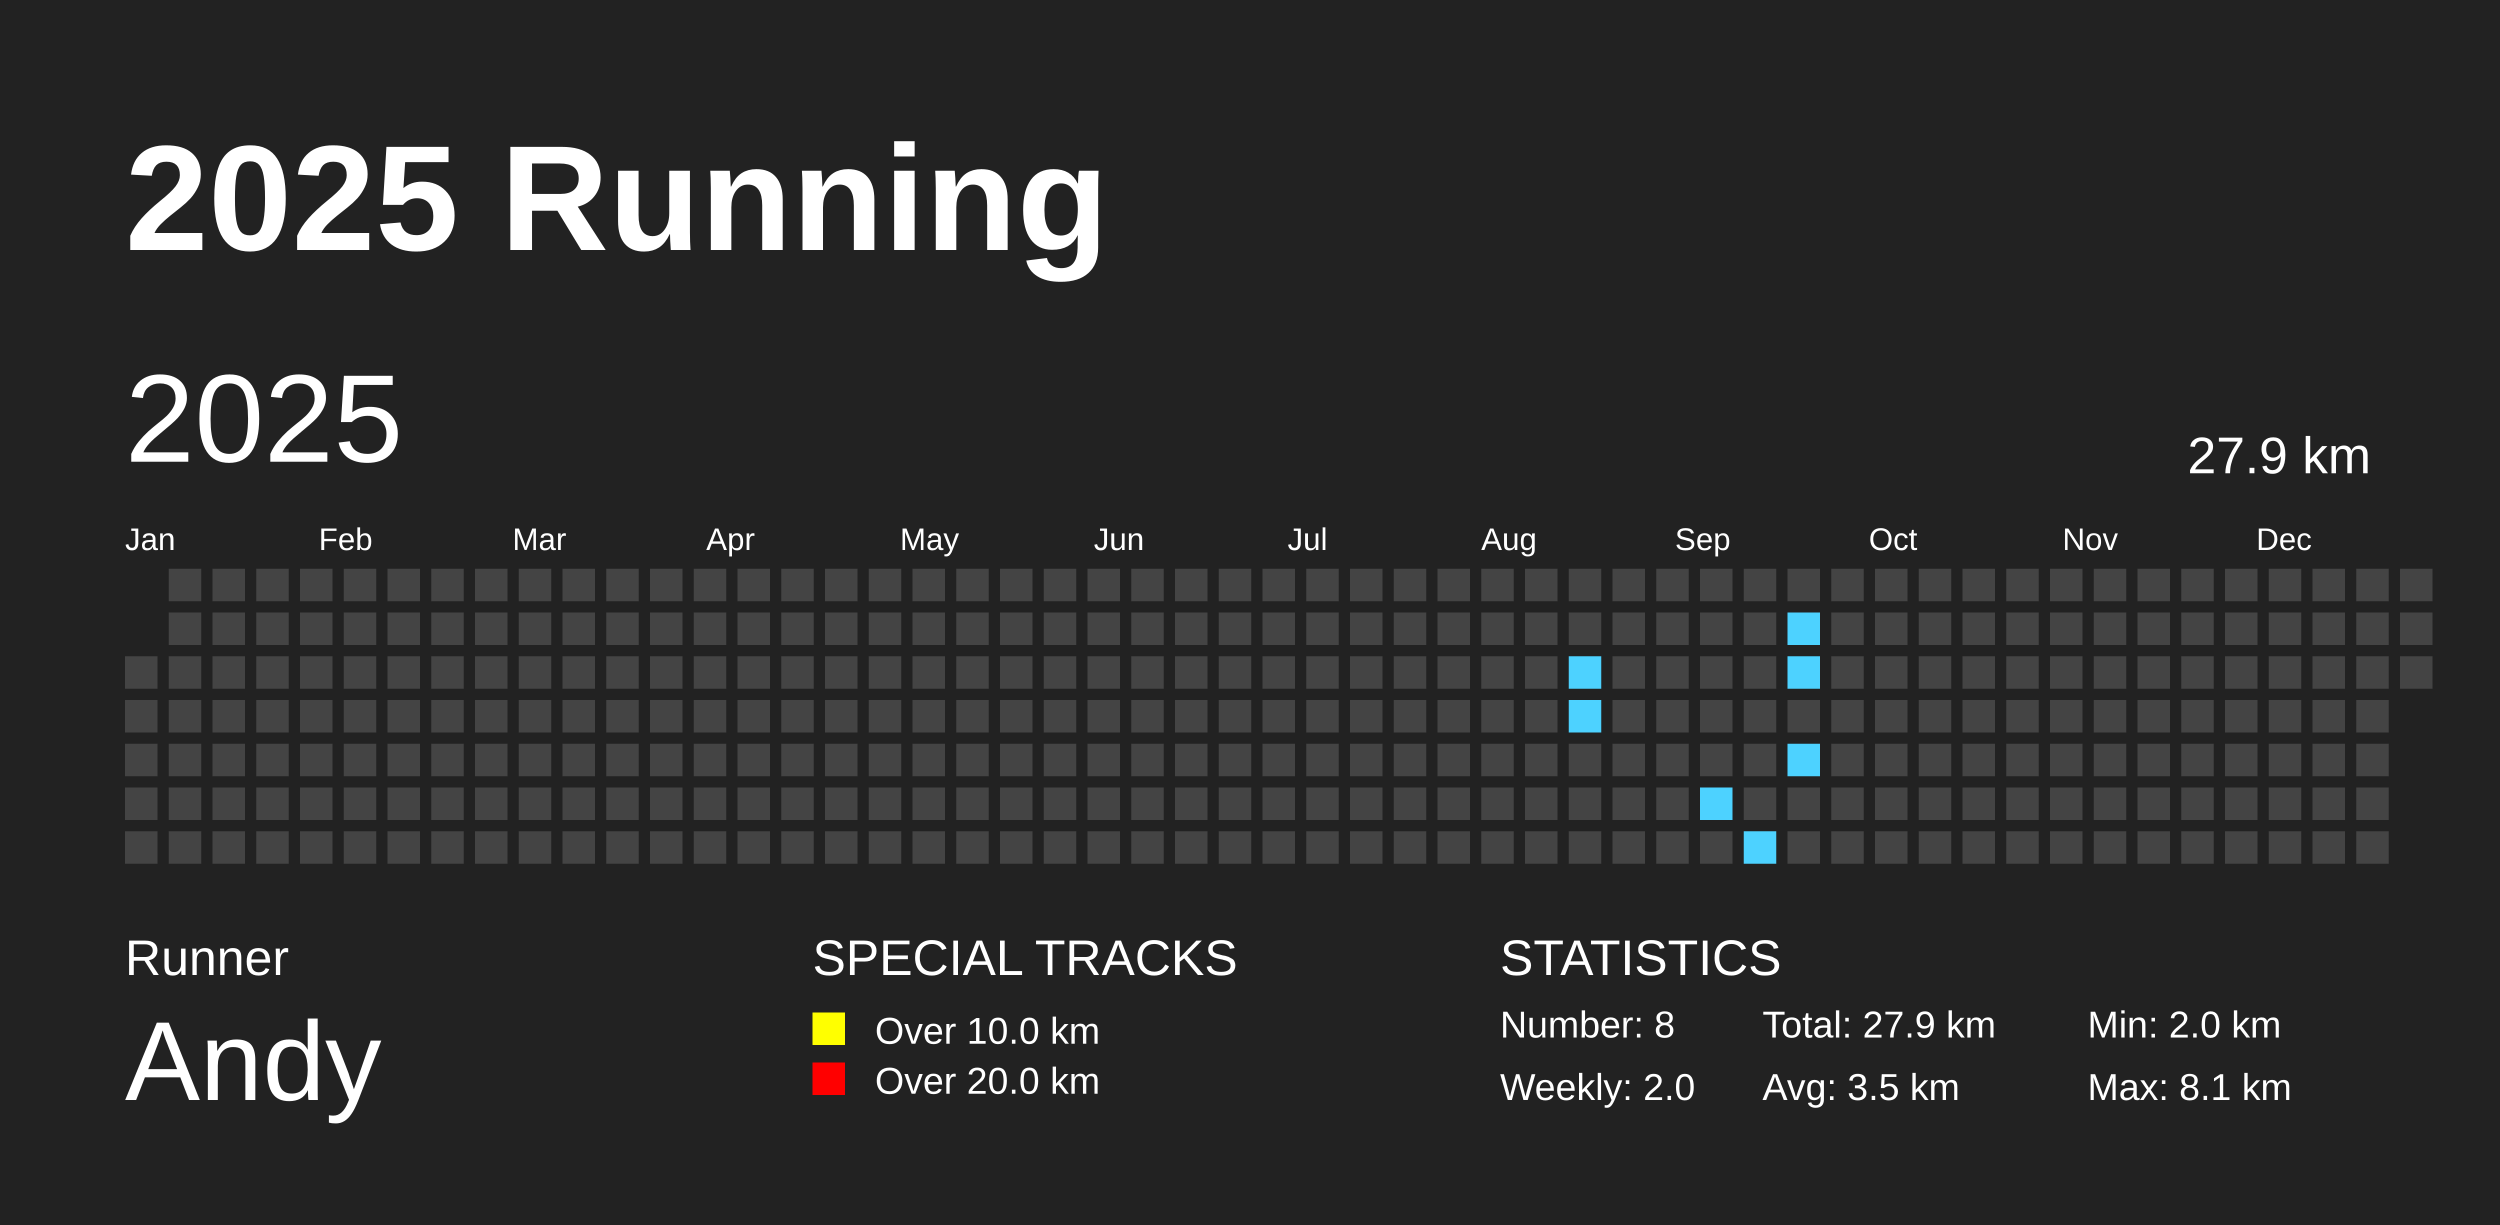
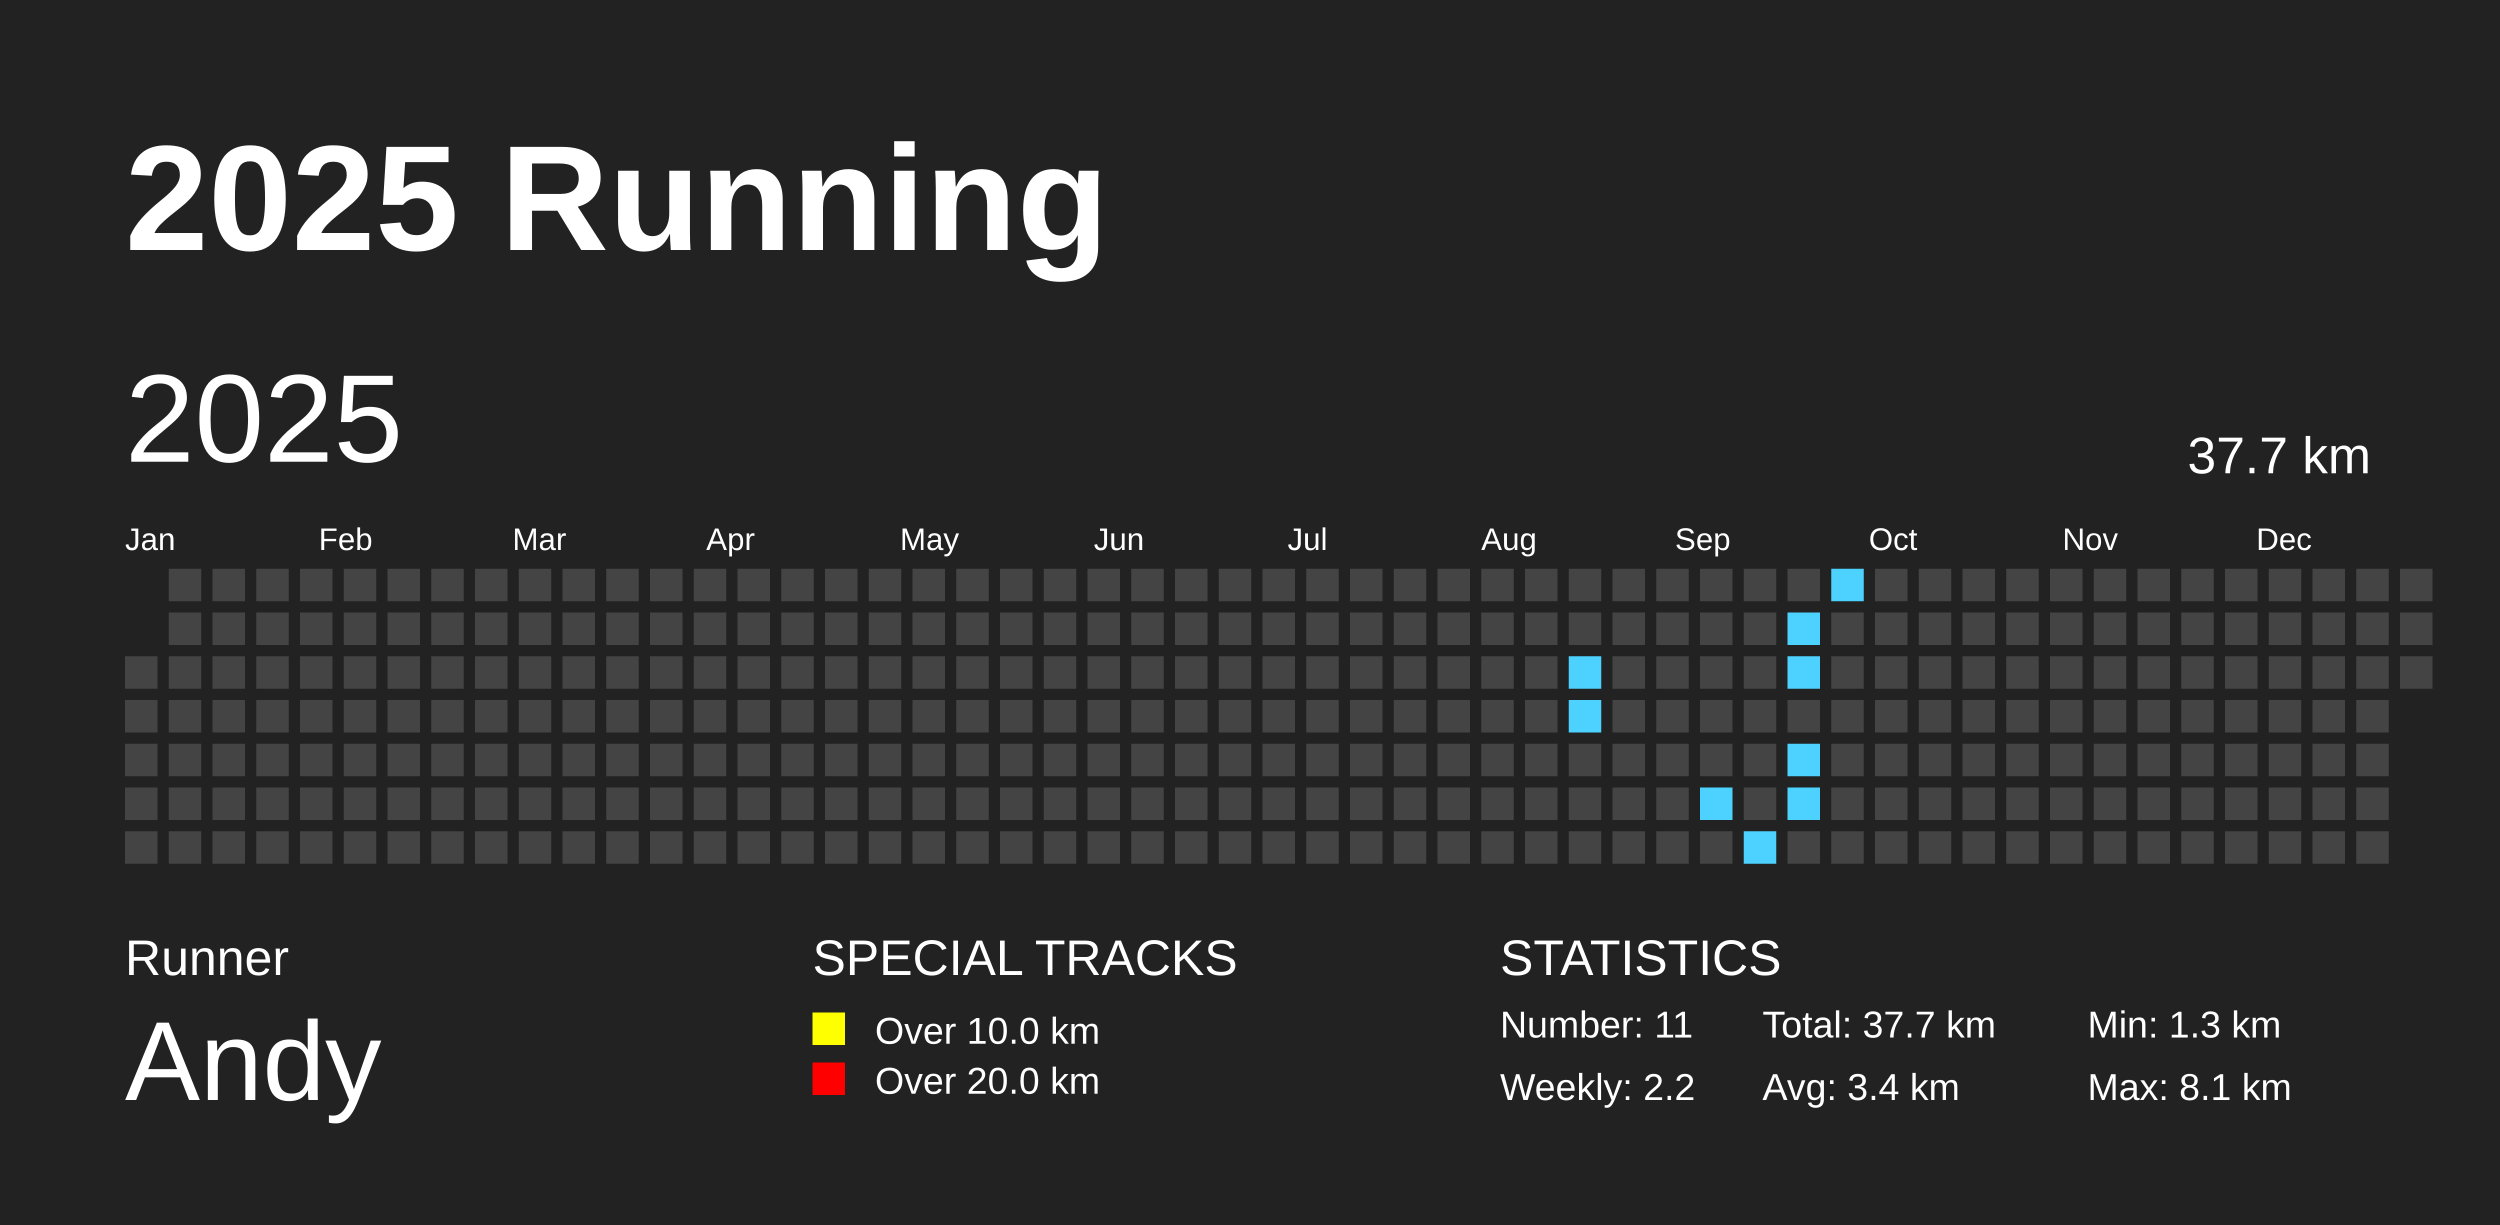
<svg xmlns="http://www.w3.org/2000/svg" baseProfile="full" height="98mm" version="1.1" viewBox="0,0,200,98" width="200mm">
  <defs />
  <rect fill="#222222" height="98" width="200" x="0" y="0" />
  <text fill="#FFFFFF" style="font-size:12px; font-family:Arial; font-weight:bold;" x="10" y="20">2025 Running</text>
  <text fill="#FFFFFF" style="font-size:4px; font-family:Arial" x="10" y="78">Runner</text>
  <text fill="#FFFFFF" style="font-size:9px; font-family:Arial" x="10" y="88">Andy</text>
  <text fill="#FFFFFF" style="font-size:4px; font-family:Arial" x="65" y="78">SPECIAL TRACKS</text>
  <rect fill="yellow" height="2.6" width="2.6" x="65" y="81" />
  <text fill="#FFFFFF" style="font-size:3px; font-family:Arial" x="70" y="83.5">Over 10.0 km</text>
  <rect fill="red" height="2.6" width="2.6" x="65" y="85" />
  <text fill="#FFFFFF" style="font-size:3px; font-family:Arial" x="70" y="87.5">Over 20.0 km</text>
  <text fill="#FFFFFF" style="font-size:4px; font-family:Arial" x="120" y="78">STATISTICS</text>
-   <text fill="#FFFFFF" style="font-size:3px; font-family:Arial" x="120" y="83">Number: 8</text>
-   <text fill="#FFFFFF" style="font-size:3px; font-family:Arial" x="120" y="88">Weekly: 2.0</text>
-   <text fill="#FFFFFF" style="font-size:3px; font-family:Arial" x="141" y="83">Total: 27.9 km</text>
-   <text fill="#FFFFFF" style="font-size:3px; font-family:Arial" x="141" y="88">Avg: 3.5 km</text>
-   <text fill="#FFFFFF" style="font-size:3px; font-family:Arial" x="167" y="83">Min: 2.0 km</text>
+   <text fill="#FFFFFF" style="font-size:3px; font-family:Arial" x="120" y="83">Number: 11</text>
+   <text fill="#FFFFFF" style="font-size:3px; font-family:Arial" x="120" y="88">Weekly: 2.2</text>
+   <text fill="#FFFFFF" style="font-size:3px; font-family:Arial" x="141" y="83">Total: 37.7 km</text>
+   <text fill="#FFFFFF" style="font-size:3px; font-family:Arial" x="141" y="88">Avg: 3.4 km</text>
+   <text fill="#FFFFFF" style="font-size:3px; font-family:Arial" x="167" y="83">Min: 1.3 km</text>
  <text fill="#FFFFFF" style="font-size:3px; font-family:Arial" x="167" y="88">Max: 8.1 km</text>
  <text dominant-baseline="hanging" fill="#FFFFFF" style="font-size:10.0px; font-family:Arial;" x="10" y="30">2025</text>
-   <text dominant-baseline="hanging" fill="#FFFFFF" style="font-size:4.125px; font-family:Arial;" x="175" y="35">27.9 km</text>
+   <text dominant-baseline="hanging" fill="#FFFFFF" style="font-size:4.125px; font-family:Arial;" x="175" y="35">37.7 km</text>
  <text fill="#FFFFFF" style="font-size:2.5px; font-family:Arial" x="10.0" y="44">Jan</text>
  <text fill="#FFFFFF" style="font-size:2.5px; font-family:Arial" x="25.5" y="44">Feb</text>
  <text fill="#FFFFFF" style="font-size:2.5px; font-family:Arial" x="41.0" y="44">Mar</text>
  <text fill="#FFFFFF" style="font-size:2.5px; font-family:Arial" x="56.5" y="44">Apr</text>
  <text fill="#FFFFFF" style="font-size:2.5px; font-family:Arial" x="72.0" y="44">May</text>
  <text fill="#FFFFFF" style="font-size:2.5px; font-family:Arial" x="87.5" y="44">Jun</text>
  <text fill="#FFFFFF" style="font-size:2.5px; font-family:Arial" x="103.0" y="44">Jul</text>
  <text fill="#FFFFFF" style="font-size:2.5px; font-family:Arial" x="118.5" y="44">Aug</text>
  <text fill="#FFFFFF" style="font-size:2.5px; font-family:Arial" x="134.0" y="44">Sep</text>
  <text fill="#FFFFFF" style="font-size:2.5px; font-family:Arial" x="149.5" y="44">Oct</text>
  <text fill="#FFFFFF" style="font-size:2.5px; font-family:Arial" x="165.0" y="44">Nov</text>
  <text fill="#FFFFFF" style="font-size:2.5px; font-family:Arial" x="180.5" y="44">Dec</text>
  <rect fill="#444444" height="2.6" width="2.6" x="10.0" y="52.5" />
  <rect fill="#444444" height="2.6" width="2.6" x="10.0" y="56.0" />
  <rect fill="#444444" height="2.6" width="2.6" x="10.0" y="59.5" />
  <rect fill="#444444" height="2.6" width="2.6" x="10.0" y="63.0" />
  <rect fill="#444444" height="2.6" width="2.6" x="10.0" y="66.5" />
  <rect fill="#444444" height="2.6" width="2.6" x="13.5" y="45.5" />
  <rect fill="#444444" height="2.6" width="2.6" x="13.5" y="49.0" />
  <rect fill="#444444" height="2.6" width="2.6" x="13.5" y="52.5" />
  <rect fill="#444444" height="2.6" width="2.6" x="13.5" y="56.0" />
  <rect fill="#444444" height="2.6" width="2.6" x="13.5" y="59.5" />
  <rect fill="#444444" height="2.6" width="2.6" x="13.5" y="63.0" />
  <rect fill="#444444" height="2.6" width="2.6" x="13.5" y="66.5" />
  <rect fill="#444444" height="2.6" width="2.6" x="17.0" y="45.5" />
  <rect fill="#444444" height="2.6" width="2.6" x="17.0" y="49.0" />
  <rect fill="#444444" height="2.6" width="2.6" x="17.0" y="52.5" />
  <rect fill="#444444" height="2.6" width="2.6" x="17.0" y="56.0" />
  <rect fill="#444444" height="2.6" width="2.6" x="17.0" y="59.5" />
  <rect fill="#444444" height="2.6" width="2.6" x="17.0" y="63.0" />
  <rect fill="#444444" height="2.6" width="2.6" x="17.0" y="66.5" />
  <rect fill="#444444" height="2.6" width="2.6" x="20.5" y="45.5" />
  <rect fill="#444444" height="2.6" width="2.6" x="20.5" y="49.0" />
  <rect fill="#444444" height="2.6" width="2.6" x="20.5" y="52.5" />
  <rect fill="#444444" height="2.6" width="2.6" x="20.5" y="56.0" />
  <rect fill="#444444" height="2.6" width="2.6" x="20.5" y="59.5" />
  <rect fill="#444444" height="2.6" width="2.6" x="20.5" y="63.0" />
  <rect fill="#444444" height="2.6" width="2.6" x="20.5" y="66.5" />
  <rect fill="#444444" height="2.6" width="2.6" x="24.0" y="45.5" />
  <rect fill="#444444" height="2.6" width="2.6" x="24.0" y="49.0" />
  <rect fill="#444444" height="2.6" width="2.6" x="24.0" y="52.5" />
  <rect fill="#444444" height="2.6" width="2.6" x="24.0" y="56.0" />
  <rect fill="#444444" height="2.6" width="2.6" x="24.0" y="59.5" />
  <rect fill="#444444" height="2.6" width="2.6" x="24.0" y="63.0" />
  <rect fill="#444444" height="2.6" width="2.6" x="24.0" y="66.5" />
  <rect fill="#444444" height="2.6" width="2.6" x="27.5" y="45.5" />
  <rect fill="#444444" height="2.6" width="2.6" x="27.5" y="49.0" />
  <rect fill="#444444" height="2.6" width="2.6" x="27.5" y="52.5" />
  <rect fill="#444444" height="2.6" width="2.6" x="27.5" y="56.0" />
  <rect fill="#444444" height="2.6" width="2.6" x="27.5" y="59.5" />
  <rect fill="#444444" height="2.6" width="2.6" x="27.5" y="63.0" />
  <rect fill="#444444" height="2.6" width="2.6" x="27.5" y="66.5" />
  <rect fill="#444444" height="2.6" width="2.6" x="31.0" y="45.5" />
  <rect fill="#444444" height="2.6" width="2.6" x="31.0" y="49.0" />
  <rect fill="#444444" height="2.6" width="2.6" x="31.0" y="52.5" />
  <rect fill="#444444" height="2.6" width="2.6" x="31.0" y="56.0" />
  <rect fill="#444444" height="2.6" width="2.6" x="31.0" y="59.5" />
  <rect fill="#444444" height="2.6" width="2.6" x="31.0" y="63.0" />
  <rect fill="#444444" height="2.6" width="2.6" x="31.0" y="66.5" />
  <rect fill="#444444" height="2.6" width="2.6" x="34.5" y="45.5" />
  <rect fill="#444444" height="2.6" width="2.6" x="34.5" y="49.0" />
  <rect fill="#444444" height="2.6" width="2.6" x="34.5" y="52.5" />
  <rect fill="#444444" height="2.6" width="2.6" x="34.5" y="56.0" />
  <rect fill="#444444" height="2.6" width="2.6" x="34.5" y="59.5" />
  <rect fill="#444444" height="2.6" width="2.6" x="34.5" y="63.0" />
  <rect fill="#444444" height="2.6" width="2.6" x="34.5" y="66.5" />
  <rect fill="#444444" height="2.6" width="2.6" x="38.0" y="45.5" />
  <rect fill="#444444" height="2.6" width="2.6" x="38.0" y="49.0" />
  <rect fill="#444444" height="2.6" width="2.6" x="38.0" y="52.5" />
  <rect fill="#444444" height="2.6" width="2.6" x="38.0" y="56.0" />
  <rect fill="#444444" height="2.6" width="2.6" x="38.0" y="59.5" />
  <rect fill="#444444" height="2.6" width="2.6" x="38.0" y="63.0" />
  <rect fill="#444444" height="2.6" width="2.6" x="38.0" y="66.5" />
  <rect fill="#444444" height="2.6" width="2.6" x="41.5" y="45.5" />
  <rect fill="#444444" height="2.6" width="2.6" x="41.5" y="49.0" />
  <rect fill="#444444" height="2.6" width="2.6" x="41.5" y="52.5" />
  <rect fill="#444444" height="2.6" width="2.6" x="41.5" y="56.0" />
  <rect fill="#444444" height="2.6" width="2.6" x="41.5" y="59.5" />
  <rect fill="#444444" height="2.6" width="2.6" x="41.5" y="63.0" />
  <rect fill="#444444" height="2.6" width="2.6" x="41.5" y="66.5" />
  <rect fill="#444444" height="2.6" width="2.6" x="45.0" y="45.5" />
  <rect fill="#444444" height="2.6" width="2.6" x="45.0" y="49.0" />
  <rect fill="#444444" height="2.6" width="2.6" x="45.0" y="52.5" />
  <rect fill="#444444" height="2.6" width="2.6" x="45.0" y="56.0" />
  <rect fill="#444444" height="2.6" width="2.6" x="45.0" y="59.5" />
  <rect fill="#444444" height="2.6" width="2.6" x="45.0" y="63.0" />
  <rect fill="#444444" height="2.6" width="2.6" x="45.0" y="66.5" />
  <rect fill="#444444" height="2.6" width="2.6" x="48.5" y="45.5" />
  <rect fill="#444444" height="2.6" width="2.6" x="48.5" y="49.0" />
  <rect fill="#444444" height="2.6" width="2.6" x="48.5" y="52.5" />
  <rect fill="#444444" height="2.6" width="2.6" x="48.5" y="56.0" />
  <rect fill="#444444" height="2.6" width="2.6" x="48.5" y="59.5" />
  <rect fill="#444444" height="2.6" width="2.6" x="48.5" y="63.0" />
  <rect fill="#444444" height="2.6" width="2.6" x="48.5" y="66.5" />
  <rect fill="#444444" height="2.6" width="2.6" x="52.0" y="45.5" />
  <rect fill="#444444" height="2.6" width="2.6" x="52.0" y="49.0" />
  <rect fill="#444444" height="2.6" width="2.6" x="52.0" y="52.5" />
  <rect fill="#444444" height="2.6" width="2.6" x="52.0" y="56.0" />
  <rect fill="#444444" height="2.6" width="2.6" x="52.0" y="59.5" />
  <rect fill="#444444" height="2.6" width="2.6" x="52.0" y="63.0" />
  <rect fill="#444444" height="2.6" width="2.6" x="52.0" y="66.5" />
  <rect fill="#444444" height="2.6" width="2.6" x="55.5" y="45.5" />
  <rect fill="#444444" height="2.6" width="2.6" x="55.5" y="49.0" />
  <rect fill="#444444" height="2.6" width="2.6" x="55.5" y="52.5" />
  <rect fill="#444444" height="2.6" width="2.6" x="55.5" y="56.0" />
  <rect fill="#444444" height="2.6" width="2.6" x="55.5" y="59.5" />
  <rect fill="#444444" height="2.6" width="2.6" x="55.5" y="63.0" />
  <rect fill="#444444" height="2.6" width="2.6" x="55.5" y="66.5" />
  <rect fill="#444444" height="2.6" width="2.6" x="59.0" y="45.5" />
  <rect fill="#444444" height="2.6" width="2.6" x="59.0" y="49.0" />
  <rect fill="#444444" height="2.6" width="2.6" x="59.0" y="52.5" />
  <rect fill="#444444" height="2.6" width="2.6" x="59.0" y="56.0" />
  <rect fill="#444444" height="2.6" width="2.6" x="59.0" y="59.5" />
  <rect fill="#444444" height="2.6" width="2.6" x="59.0" y="63.0" />
  <rect fill="#444444" height="2.6" width="2.6" x="59.0" y="66.5" />
  <rect fill="#444444" height="2.6" width="2.6" x="62.5" y="45.5" />
  <rect fill="#444444" height="2.6" width="2.6" x="62.5" y="49.0" />
  <rect fill="#444444" height="2.6" width="2.6" x="62.5" y="52.5" />
  <rect fill="#444444" height="2.6" width="2.6" x="62.5" y="56.0" />
  <rect fill="#444444" height="2.6" width="2.6" x="62.5" y="59.5" />
  <rect fill="#444444" height="2.6" width="2.6" x="62.5" y="63.0" />
  <rect fill="#444444" height="2.6" width="2.6" x="62.5" y="66.5" />
  <rect fill="#444444" height="2.6" width="2.6" x="66.0" y="45.5" />
  <rect fill="#444444" height="2.6" width="2.6" x="66.0" y="49.0" />
  <rect fill="#444444" height="2.6" width="2.6" x="66.0" y="52.5" />
  <rect fill="#444444" height="2.6" width="2.6" x="66.0" y="56.0" />
  <rect fill="#444444" height="2.6" width="2.6" x="66.0" y="59.5" />
  <rect fill="#444444" height="2.6" width="2.6" x="66.0" y="63.0" />
  <rect fill="#444444" height="2.6" width="2.6" x="66.0" y="66.5" />
  <rect fill="#444444" height="2.6" width="2.6" x="69.5" y="45.5" />
  <rect fill="#444444" height="2.6" width="2.6" x="69.5" y="49.0" />
  <rect fill="#444444" height="2.6" width="2.6" x="69.5" y="52.5" />
  <rect fill="#444444" height="2.6" width="2.6" x="69.5" y="56.0" />
  <rect fill="#444444" height="2.6" width="2.6" x="69.5" y="59.5" />
  <rect fill="#444444" height="2.6" width="2.6" x="69.5" y="63.0" />
  <rect fill="#444444" height="2.6" width="2.6" x="69.5" y="66.5" />
  <rect fill="#444444" height="2.6" width="2.6" x="73.0" y="45.5" />
  <rect fill="#444444" height="2.6" width="2.6" x="73.0" y="49.0" />
  <rect fill="#444444" height="2.6" width="2.6" x="73.0" y="52.5" />
  <rect fill="#444444" height="2.6" width="2.6" x="73.0" y="56.0" />
  <rect fill="#444444" height="2.6" width="2.6" x="73.0" y="59.5" />
  <rect fill="#444444" height="2.6" width="2.6" x="73.0" y="63.0" />
  <rect fill="#444444" height="2.6" width="2.6" x="73.0" y="66.5" />
  <rect fill="#444444" height="2.6" width="2.6" x="76.5" y="45.5" />
  <rect fill="#444444" height="2.6" width="2.6" x="76.5" y="49.0" />
  <rect fill="#444444" height="2.6" width="2.6" x="76.5" y="52.5" />
  <rect fill="#444444" height="2.6" width="2.6" x="76.5" y="56.0" />
  <rect fill="#444444" height="2.6" width="2.6" x="76.5" y="59.5" />
  <rect fill="#444444" height="2.6" width="2.6" x="76.5" y="63.0" />
  <rect fill="#444444" height="2.6" width="2.6" x="76.5" y="66.5" />
  <rect fill="#444444" height="2.6" width="2.6" x="80.0" y="45.5" />
  <rect fill="#444444" height="2.6" width="2.6" x="80.0" y="49.0" />
  <rect fill="#444444" height="2.6" width="2.6" x="80.0" y="52.5" />
  <rect fill="#444444" height="2.6" width="2.6" x="80.0" y="56.0" />
  <rect fill="#444444" height="2.6" width="2.6" x="80.0" y="59.5" />
  <rect fill="#444444" height="2.6" width="2.6" x="80.0" y="63.0" />
  <rect fill="#444444" height="2.6" width="2.6" x="80.0" y="66.5" />
  <rect fill="#444444" height="2.6" width="2.6" x="83.5" y="45.5" />
  <rect fill="#444444" height="2.6" width="2.6" x="83.5" y="49.0" />
  <rect fill="#444444" height="2.6" width="2.6" x="83.5" y="52.5" />
  <rect fill="#444444" height="2.6" width="2.6" x="83.5" y="56.0" />
  <rect fill="#444444" height="2.6" width="2.6" x="83.5" y="59.5" />
  <rect fill="#444444" height="2.6" width="2.6" x="83.5" y="63.0" />
  <rect fill="#444444" height="2.6" width="2.6" x="83.5" y="66.5" />
  <rect fill="#444444" height="2.6" width="2.6" x="87.0" y="45.5" />
  <rect fill="#444444" height="2.6" width="2.6" x="87.0" y="49.0" />
  <rect fill="#444444" height="2.6" width="2.6" x="87.0" y="52.5" />
  <rect fill="#444444" height="2.6" width="2.6" x="87.0" y="56.0" />
  <rect fill="#444444" height="2.6" width="2.6" x="87.0" y="59.5" />
  <rect fill="#444444" height="2.6" width="2.6" x="87.0" y="63.0" />
  <rect fill="#444444" height="2.6" width="2.6" x="87.0" y="66.5" />
  <rect fill="#444444" height="2.6" width="2.6" x="90.5" y="45.5" />
  <rect fill="#444444" height="2.6" width="2.6" x="90.5" y="49.0" />
  <rect fill="#444444" height="2.6" width="2.6" x="90.5" y="52.5" />
  <rect fill="#444444" height="2.6" width="2.6" x="90.5" y="56.0" />
  <rect fill="#444444" height="2.6" width="2.6" x="90.5" y="59.5" />
  <rect fill="#444444" height="2.6" width="2.6" x="90.5" y="63.0" />
  <rect fill="#444444" height="2.6" width="2.6" x="90.5" y="66.5" />
  <rect fill="#444444" height="2.6" width="2.6" x="94.0" y="45.5" />
  <rect fill="#444444" height="2.6" width="2.6" x="94.0" y="49.0" />
  <rect fill="#444444" height="2.6" width="2.6" x="94.0" y="52.5" />
  <rect fill="#444444" height="2.6" width="2.6" x="94.0" y="56.0" />
  <rect fill="#444444" height="2.6" width="2.6" x="94.0" y="59.5" />
  <rect fill="#444444" height="2.6" width="2.6" x="94.0" y="63.0" />
  <rect fill="#444444" height="2.6" width="2.6" x="94.0" y="66.5" />
  <rect fill="#444444" height="2.6" width="2.6" x="97.5" y="45.5" />
  <rect fill="#444444" height="2.6" width="2.6" x="97.5" y="49.0" />
  <rect fill="#444444" height="2.6" width="2.6" x="97.5" y="52.5" />
  <rect fill="#444444" height="2.6" width="2.6" x="97.5" y="56.0" />
  <rect fill="#444444" height="2.6" width="2.6" x="97.5" y="59.5" />
  <rect fill="#444444" height="2.6" width="2.6" x="97.5" y="63.0" />
  <rect fill="#444444" height="2.6" width="2.6" x="97.5" y="66.5" />
  <rect fill="#444444" height="2.6" width="2.6" x="101.0" y="45.5" />
  <rect fill="#444444" height="2.6" width="2.6" x="101.0" y="49.0" />
  <rect fill="#444444" height="2.6" width="2.6" x="101.0" y="52.5" />
  <rect fill="#444444" height="2.6" width="2.6" x="101.0" y="56.0" />
  <rect fill="#444444" height="2.6" width="2.6" x="101.0" y="59.5" />
  <rect fill="#444444" height="2.6" width="2.6" x="101.0" y="63.0" />
  <rect fill="#444444" height="2.6" width="2.6" x="101.0" y="66.5" />
  <rect fill="#444444" height="2.6" width="2.6" x="104.5" y="45.5" />
  <rect fill="#444444" height="2.6" width="2.6" x="104.5" y="49.0" />
  <rect fill="#444444" height="2.6" width="2.6" x="104.5" y="52.5" />
  <rect fill="#444444" height="2.6" width="2.6" x="104.5" y="56.0" />
  <rect fill="#444444" height="2.6" width="2.6" x="104.5" y="59.5" />
  <rect fill="#444444" height="2.6" width="2.6" x="104.5" y="63.0" />
  <rect fill="#444444" height="2.6" width="2.6" x="104.5" y="66.5" />
  <rect fill="#444444" height="2.6" width="2.6" x="108.0" y="45.5" />
  <rect fill="#444444" height="2.6" width="2.6" x="108.0" y="49.0" />
  <rect fill="#444444" height="2.6" width="2.6" x="108.0" y="52.5" />
  <rect fill="#444444" height="2.6" width="2.6" x="108.0" y="56.0" />
  <rect fill="#444444" height="2.6" width="2.6" x="108.0" y="59.5" />
  <rect fill="#444444" height="2.6" width="2.6" x="108.0" y="63.0" />
  <rect fill="#444444" height="2.6" width="2.6" x="108.0" y="66.5" />
  <rect fill="#444444" height="2.6" width="2.6" x="111.5" y="45.5" />
  <rect fill="#444444" height="2.6" width="2.6" x="111.5" y="49.0" />
  <rect fill="#444444" height="2.6" width="2.6" x="111.5" y="52.5" />
  <rect fill="#444444" height="2.6" width="2.6" x="111.5" y="56.0" />
  <rect fill="#444444" height="2.6" width="2.6" x="111.5" y="59.5" />
  <rect fill="#444444" height="2.6" width="2.6" x="111.5" y="63.0" />
  <rect fill="#444444" height="2.6" width="2.6" x="111.5" y="66.5" />
  <rect fill="#444444" height="2.6" width="2.6" x="115.0" y="45.5" />
  <rect fill="#444444" height="2.6" width="2.6" x="115.0" y="49.0" />
  <rect fill="#444444" height="2.6" width="2.6" x="115.0" y="52.5" />
  <rect fill="#444444" height="2.6" width="2.6" x="115.0" y="56.0" />
  <rect fill="#444444" height="2.6" width="2.6" x="115.0" y="59.5" />
  <rect fill="#444444" height="2.6" width="2.6" x="115.0" y="63.0" />
  <rect fill="#444444" height="2.6" width="2.6" x="115.0" y="66.5" />
  <rect fill="#444444" height="2.6" width="2.6" x="118.5" y="45.5" />
  <rect fill="#444444" height="2.6" width="2.6" x="118.5" y="49.0" />
  <rect fill="#444444" height="2.6" width="2.6" x="118.5" y="52.5" />
  <rect fill="#444444" height="2.6" width="2.6" x="118.5" y="56.0" />
  <rect fill="#444444" height="2.6" width="2.6" x="118.5" y="59.5" />
  <rect fill="#444444" height="2.6" width="2.6" x="118.5" y="63.0" />
  <rect fill="#444444" height="2.6" width="2.6" x="118.5" y="66.5" />
  <rect fill="#444444" height="2.6" width="2.6" x="122.0" y="45.5" />
  <rect fill="#444444" height="2.6" width="2.6" x="122.0" y="49.0" />
  <rect fill="#444444" height="2.6" width="2.6" x="122.0" y="52.5" />
  <rect fill="#444444" height="2.6" width="2.6" x="122.0" y="56.0" />
  <rect fill="#444444" height="2.6" width="2.6" x="122.0" y="59.5" />
  <rect fill="#444444" height="2.6" width="2.6" x="122.0" y="63.0" />
  <rect fill="#444444" height="2.6" width="2.6" x="122.0" y="66.5" />
  <rect fill="#444444" height="2.6" width="2.6" x="125.5" y="45.5" />
  <rect fill="#444444" height="2.6" width="2.6" x="125.5" y="49.0" />
  <rect fill="#4DD2FF" height="2.6" width="2.6" x="125.5" y="52.5" />
  <rect fill="#4DD2FF" height="2.6" width="2.6" x="125.5" y="56.0" />
  <rect fill="#444444" height="2.6" width="2.6" x="125.5" y="59.5" />
  <rect fill="#444444" height="2.6" width="2.6" x="125.5" y="63.0" />
  <rect fill="#444444" height="2.6" width="2.6" x="125.5" y="66.5" />
  <rect fill="#444444" height="2.6" width="2.6" x="129.0" y="45.5" />
  <rect fill="#444444" height="2.6" width="2.6" x="129.0" y="49.0" />
  <rect fill="#444444" height="2.6" width="2.6" x="129.0" y="52.5" />
  <rect fill="#444444" height="2.6" width="2.6" x="129.0" y="56.0" />
  <rect fill="#444444" height="2.6" width="2.6" x="129.0" y="59.5" />
  <rect fill="#444444" height="2.6" width="2.6" x="129.0" y="63.0" />
  <rect fill="#444444" height="2.6" width="2.6" x="129.0" y="66.5" />
  <rect fill="#444444" height="2.6" width="2.6" x="132.5" y="45.5" />
  <rect fill="#444444" height="2.6" width="2.6" x="132.5" y="49.0" />
  <rect fill="#444444" height="2.6" width="2.6" x="132.5" y="52.5" />
  <rect fill="#444444" height="2.6" width="2.6" x="132.5" y="56.0" />
  <rect fill="#444444" height="2.6" width="2.6" x="132.5" y="59.5" />
  <rect fill="#444444" height="2.6" width="2.6" x="132.5" y="63.0" />
  <rect fill="#444444" height="2.6" width="2.6" x="132.5" y="66.5" />
  <rect fill="#444444" height="2.6" width="2.6" x="136.0" y="45.5" />
  <rect fill="#444444" height="2.6" width="2.6" x="136.0" y="49.0" />
  <rect fill="#444444" height="2.6" width="2.6" x="136.0" y="52.5" />
  <rect fill="#444444" height="2.6" width="2.6" x="136.0" y="56.0" />
  <rect fill="#444444" height="2.6" width="2.6" x="136.0" y="59.5" />
  <rect fill="#4DD2FF" height="2.6" width="2.6" x="136.0" y="63.0" />
  <rect fill="#444444" height="2.6" width="2.6" x="136.0" y="66.5" />
  <rect fill="#444444" height="2.6" width="2.6" x="139.5" y="45.5" />
  <rect fill="#444444" height="2.6" width="2.6" x="139.5" y="49.0" />
  <rect fill="#444444" height="2.6" width="2.6" x="139.5" y="52.5" />
  <rect fill="#444444" height="2.6" width="2.6" x="139.5" y="56.0" />
  <rect fill="#444444" height="2.6" width="2.6" x="139.5" y="59.5" />
  <rect fill="#444444" height="2.6" width="2.6" x="139.5" y="63.0" />
  <rect fill="#4DD2FF" height="2.6" width="2.6" x="139.5" y="66.5" />
  <rect fill="#444444" height="2.6" width="2.6" x="143.0" y="45.5" />
  <rect fill="#4DD2FF" height="2.6" width="2.6" x="143.0" y="49.0" />
  <rect fill="#4DD2FF" height="2.6" width="2.6" x="143.0" y="52.5" />
  <rect fill="#444444" height="2.6" width="2.6" x="143.0" y="56.0" />
  <rect fill="#4DD2FF" height="2.6" width="2.6" x="143.0" y="59.5" />
-   <rect fill="#444444" height="2.6" width="2.6" x="143.0" y="63.0" />
+   <rect fill="#4DD2FF" height="2.6" width="2.6" x="143.0" y="63.0" />
  <rect fill="#444444" height="2.6" width="2.6" x="143.0" y="66.5" />
-   <rect fill="#444444" height="2.6" width="2.6" x="146.5" y="45.5" />
+   <rect fill="#4DD2FF" height="2.6" width="2.6" x="146.5" y="45.5" />
  <rect fill="#444444" height="2.6" width="2.6" x="146.5" y="49.0" />
  <rect fill="#444444" height="2.6" width="2.6" x="146.5" y="52.5" />
  <rect fill="#444444" height="2.6" width="2.6" x="146.5" y="56.0" />
  <rect fill="#444444" height="2.6" width="2.6" x="146.5" y="59.5" />
  <rect fill="#444444" height="2.6" width="2.6" x="146.5" y="63.0" />
  <rect fill="#444444" height="2.6" width="2.6" x="146.5" y="66.5" />
  <rect fill="#444444" height="2.6" width="2.6" x="150.0" y="45.5" />
  <rect fill="#444444" height="2.6" width="2.6" x="150.0" y="49.0" />
  <rect fill="#444444" height="2.6" width="2.6" x="150.0" y="52.5" />
  <rect fill="#444444" height="2.6" width="2.6" x="150.0" y="56.0" />
  <rect fill="#444444" height="2.6" width="2.6" x="150.0" y="59.5" />
  <rect fill="#444444" height="2.6" width="2.6" x="150.0" y="63.0" />
  <rect fill="#444444" height="2.6" width="2.6" x="150.0" y="66.5" />
  <rect fill="#444444" height="2.6" width="2.6" x="153.5" y="45.5" />
  <rect fill="#444444" height="2.6" width="2.6" x="153.5" y="49.0" />
  <rect fill="#444444" height="2.6" width="2.6" x="153.5" y="52.5" />
  <rect fill="#444444" height="2.6" width="2.6" x="153.5" y="56.0" />
  <rect fill="#444444" height="2.6" width="2.6" x="153.5" y="59.5" />
  <rect fill="#444444" height="2.6" width="2.6" x="153.5" y="63.0" />
  <rect fill="#444444" height="2.6" width="2.6" x="153.5" y="66.5" />
  <rect fill="#444444" height="2.6" width="2.6" x="157.0" y="45.5" />
  <rect fill="#444444" height="2.6" width="2.6" x="157.0" y="49.0" />
  <rect fill="#444444" height="2.6" width="2.6" x="157.0" y="52.5" />
  <rect fill="#444444" height="2.6" width="2.6" x="157.0" y="56.0" />
  <rect fill="#444444" height="2.6" width="2.6" x="157.0" y="59.5" />
  <rect fill="#444444" height="2.6" width="2.6" x="157.0" y="63.0" />
  <rect fill="#444444" height="2.6" width="2.6" x="157.0" y="66.5" />
  <rect fill="#444444" height="2.6" width="2.6" x="160.5" y="45.5" />
  <rect fill="#444444" height="2.6" width="2.6" x="160.5" y="49.0" />
  <rect fill="#444444" height="2.6" width="2.6" x="160.5" y="52.5" />
  <rect fill="#444444" height="2.6" width="2.6" x="160.5" y="56.0" />
  <rect fill="#444444" height="2.6" width="2.6" x="160.5" y="59.5" />
  <rect fill="#444444" height="2.6" width="2.6" x="160.5" y="63.0" />
  <rect fill="#444444" height="2.6" width="2.6" x="160.5" y="66.5" />
  <rect fill="#444444" height="2.6" width="2.6" x="164.0" y="45.5" />
  <rect fill="#444444" height="2.6" width="2.6" x="164.0" y="49.0" />
  <rect fill="#444444" height="2.6" width="2.6" x="164.0" y="52.5" />
  <rect fill="#444444" height="2.6" width="2.6" x="164.0" y="56.0" />
  <rect fill="#444444" height="2.6" width="2.6" x="164.0" y="59.5" />
  <rect fill="#444444" height="2.6" width="2.6" x="164.0" y="63.0" />
  <rect fill="#444444" height="2.6" width="2.6" x="164.0" y="66.5" />
  <rect fill="#444444" height="2.6" width="2.6" x="167.5" y="45.5" />
  <rect fill="#444444" height="2.6" width="2.6" x="167.5" y="49.0" />
  <rect fill="#444444" height="2.6" width="2.6" x="167.5" y="52.5" />
  <rect fill="#444444" height="2.6" width="2.6" x="167.5" y="56.0" />
  <rect fill="#444444" height="2.6" width="2.6" x="167.5" y="59.5" />
  <rect fill="#444444" height="2.6" width="2.6" x="167.5" y="63.0" />
  <rect fill="#444444" height="2.6" width="2.6" x="167.5" y="66.5" />
  <rect fill="#444444" height="2.6" width="2.6" x="171.0" y="45.5" />
  <rect fill="#444444" height="2.6" width="2.6" x="171.0" y="49.0" />
  <rect fill="#444444" height="2.6" width="2.6" x="171.0" y="52.5" />
  <rect fill="#444444" height="2.6" width="2.6" x="171.0" y="56.0" />
  <rect fill="#444444" height="2.6" width="2.6" x="171.0" y="59.5" />
  <rect fill="#444444" height="2.6" width="2.6" x="171.0" y="63.0" />
  <rect fill="#444444" height="2.6" width="2.6" x="171.0" y="66.5" />
  <rect fill="#444444" height="2.6" width="2.6" x="174.5" y="45.5" />
  <rect fill="#444444" height="2.6" width="2.6" x="174.5" y="49.0" />
  <rect fill="#444444" height="2.6" width="2.6" x="174.5" y="52.5" />
  <rect fill="#444444" height="2.6" width="2.6" x="174.5" y="56.0" />
  <rect fill="#444444" height="2.6" width="2.6" x="174.5" y="59.5" />
  <rect fill="#444444" height="2.6" width="2.6" x="174.5" y="63.0" />
  <rect fill="#444444" height="2.6" width="2.6" x="174.5" y="66.5" />
  <rect fill="#444444" height="2.6" width="2.6" x="178.0" y="45.5" />
  <rect fill="#444444" height="2.6" width="2.6" x="178.0" y="49.0" />
  <rect fill="#444444" height="2.6" width="2.6" x="178.0" y="52.5" />
  <rect fill="#444444" height="2.6" width="2.6" x="178.0" y="56.0" />
  <rect fill="#444444" height="2.6" width="2.6" x="178.0" y="59.5" />
  <rect fill="#444444" height="2.6" width="2.6" x="178.0" y="63.0" />
  <rect fill="#444444" height="2.6" width="2.6" x="178.0" y="66.5" />
  <rect fill="#444444" height="2.6" width="2.6" x="181.5" y="45.5" />
  <rect fill="#444444" height="2.6" width="2.6" x="181.5" y="49.0" />
  <rect fill="#444444" height="2.6" width="2.6" x="181.5" y="52.5" />
  <rect fill="#444444" height="2.6" width="2.6" x="181.5" y="56.0" />
  <rect fill="#444444" height="2.6" width="2.6" x="181.5" y="59.5" />
  <rect fill="#444444" height="2.6" width="2.6" x="181.5" y="63.0" />
  <rect fill="#444444" height="2.6" width="2.6" x="181.5" y="66.5" />
  <rect fill="#444444" height="2.6" width="2.6" x="185.0" y="45.5" />
  <rect fill="#444444" height="2.6" width="2.6" x="185.0" y="49.0" />
  <rect fill="#444444" height="2.6" width="2.6" x="185.0" y="52.5" />
  <rect fill="#444444" height="2.6" width="2.6" x="185.0" y="56.0" />
  <rect fill="#444444" height="2.6" width="2.6" x="185.0" y="59.5" />
  <rect fill="#444444" height="2.6" width="2.6" x="185.0" y="63.0" />
  <rect fill="#444444" height="2.6" width="2.6" x="185.0" y="66.5" />
  <rect fill="#444444" height="2.6" width="2.6" x="188.5" y="45.5" />
  <rect fill="#444444" height="2.6" width="2.6" x="188.5" y="49.0" />
  <rect fill="#444444" height="2.6" width="2.6" x="188.5" y="52.5" />
  <rect fill="#444444" height="2.6" width="2.6" x="188.5" y="56.0" />
  <rect fill="#444444" height="2.6" width="2.6" x="188.5" y="59.5" />
  <rect fill="#444444" height="2.6" width="2.6" x="188.5" y="63.0" />
  <rect fill="#444444" height="2.6" width="2.6" x="188.5" y="66.5" />
  <rect fill="#444444" height="2.6" width="2.6" x="192.0" y="45.5" />
  <rect fill="#444444" height="2.6" width="2.6" x="192.0" y="49.0" />
  <rect fill="#444444" height="2.6" width="2.6" x="192.0" y="52.5" />
</svg>
